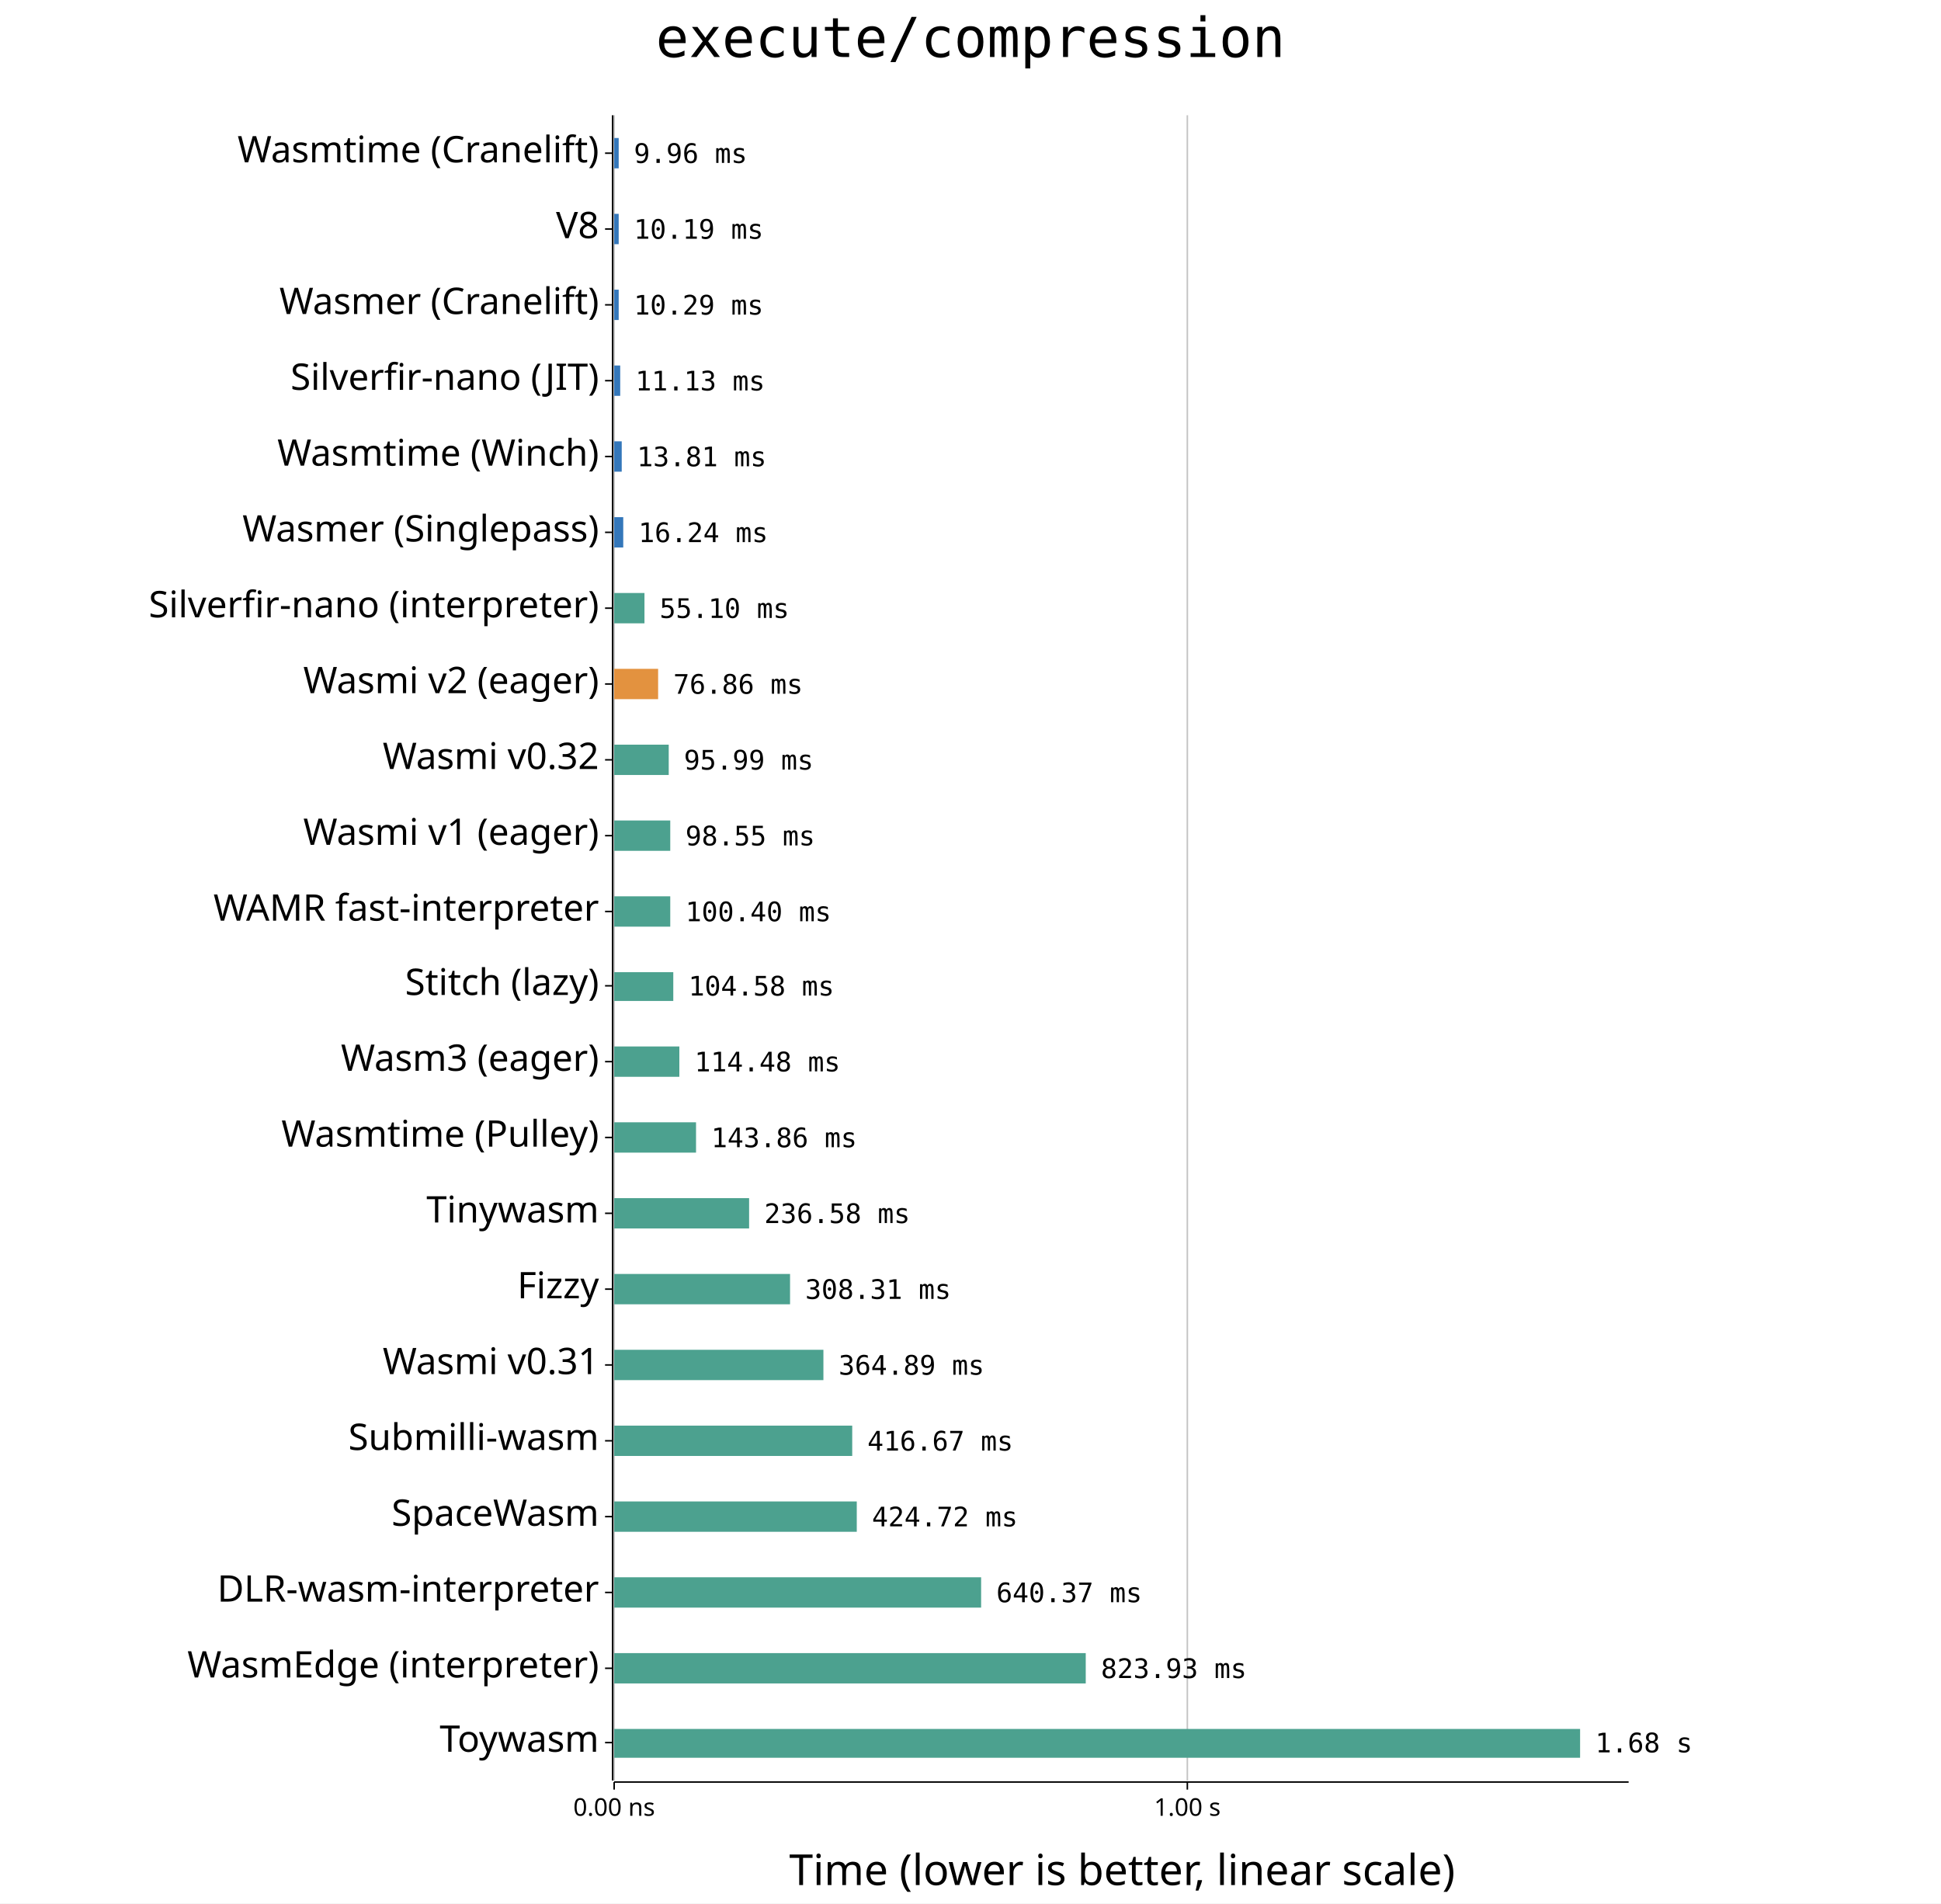
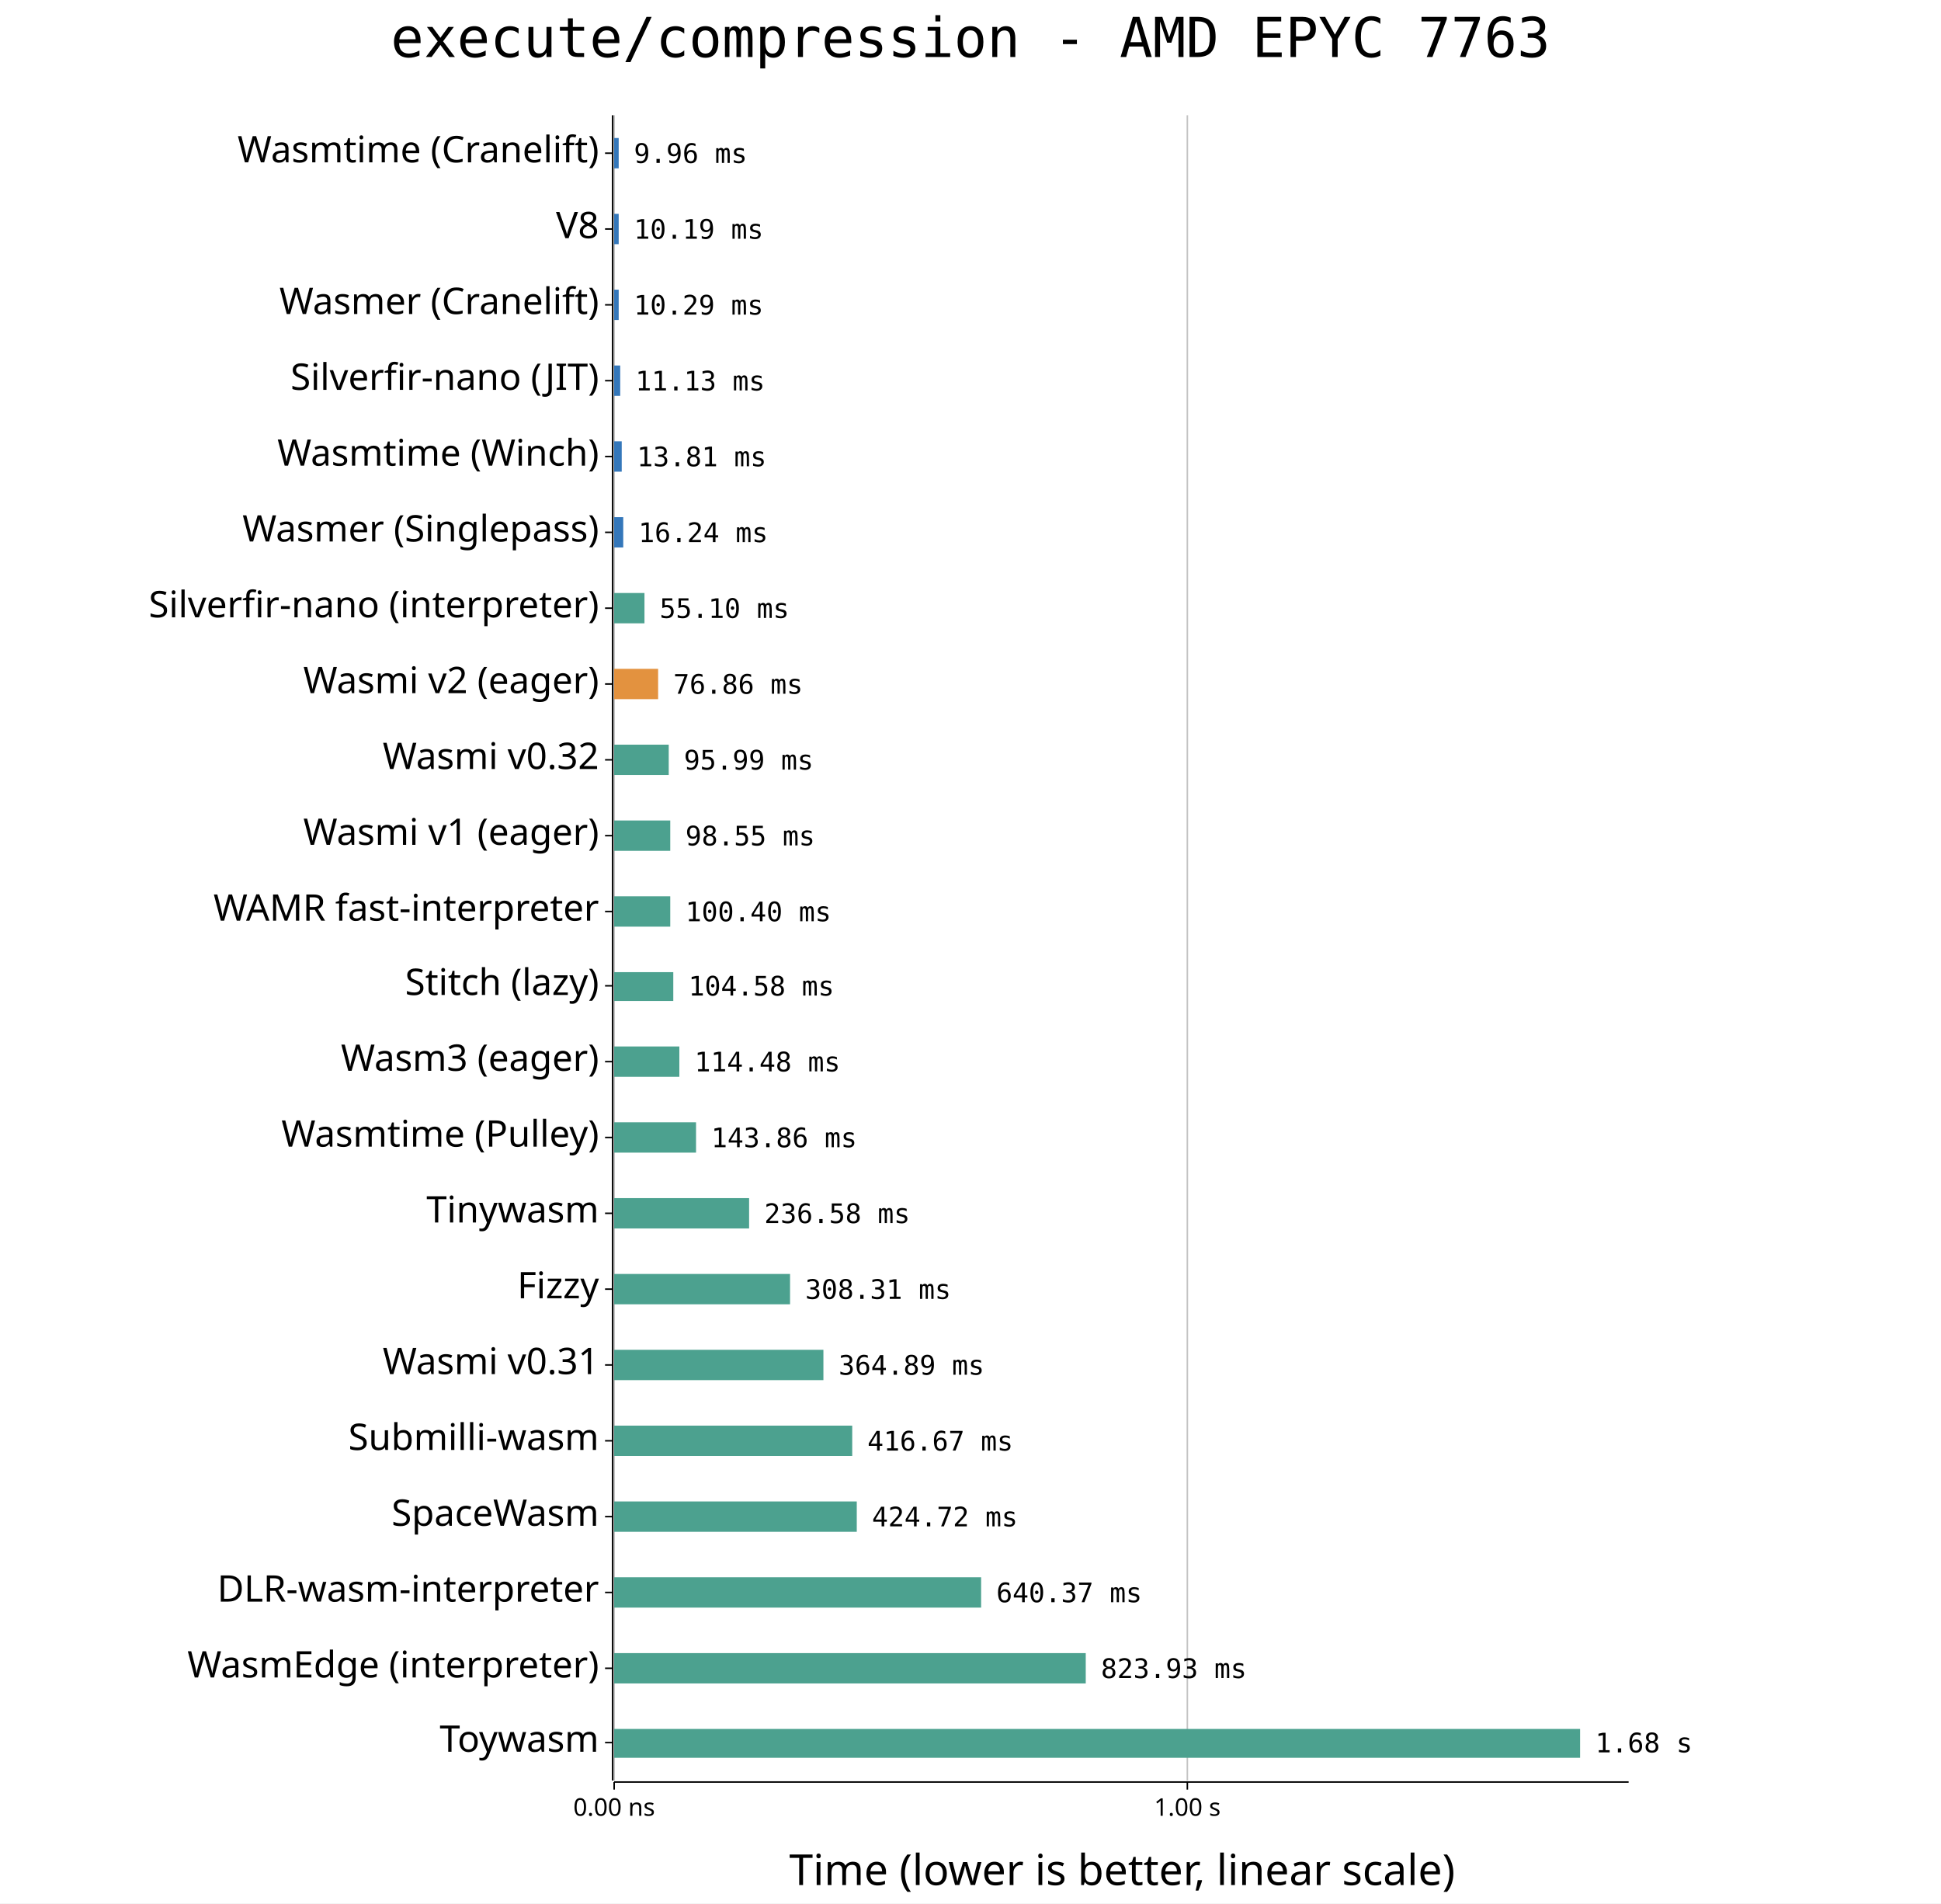
<svg xmlns="http://www.w3.org/2000/svg" width="1280" height="1255" viewBox="0 0 1280 1255">
  <rect x="0" y="0" width="1280" height="1255" opacity="1" fill="#FFFFFF" stroke="none" />
  <text x="640" y="10" dy="0.76em" text-anchor="middle" font-family="monospace" font-size="36.29" opacity="1" fill="#000000">
- execute/compression
+ execute/compression - AMD EPYC 7763
</text>
  <line opacity="0.1" stroke="#000000" stroke-width="1" x1="405" y1="1174" x2="405" y2="76" />
  <line opacity="0.1" stroke="#000000" stroke-width="1" x1="783" y1="1174" x2="783" y2="76" />
  <text x="5" y="625" dy="0.76em" text-anchor="middle" font-family="sans-serif" font-size="28.226" opacity="1" fill="#000000" transform="rotate(270, 5, 625)">

</text>
  <text x="740" y="1250" dy="-0.5ex" text-anchor="middle" font-family="sans-serif" font-size="28.226" opacity="1" fill="#000000">
Time (lower is better, linear scale)
</text>
  <line opacity="0.15" stroke="#000000" stroke-width="1" x1="405" y1="1174" x2="405" y2="76" />
  <line opacity="0.15" stroke="#000000" stroke-width="1" x1="783" y1="1174" x2="783" y2="76" />
  <polyline fill="none" opacity="1" stroke="#000000" stroke-width="1" points="404,76 404,1174 " />
  <text x="395" y="1149" dy="0.5ex" text-anchor="end" font-family="sans-serif" font-size="24.194" opacity="1" fill="#000000">
Toywasm
</text>
  <polyline fill="none" opacity="1" stroke="#000000" stroke-width="1" points="399,1149 404,1149 " />
  <text x="395" y="1100" dy="0.5ex" text-anchor="end" font-family="sans-serif" font-size="24.194" opacity="1" fill="#000000">
WasmEdge (interpreter)
</text>
  <polyline fill="none" opacity="1" stroke="#000000" stroke-width="1" points="399,1100 404,1100 " />
  <text x="395" y="1050" dy="0.5ex" text-anchor="end" font-family="sans-serif" font-size="24.194" opacity="1" fill="#000000">
DLR-wasm-interpreter
</text>
  <polyline fill="none" opacity="1" stroke="#000000" stroke-width="1" points="399,1050 404,1050 " />
  <text x="395" y="1000" dy="0.5ex" text-anchor="end" font-family="sans-serif" font-size="24.194" opacity="1" fill="#000000">
SpaceWasm
</text>
  <polyline fill="none" opacity="1" stroke="#000000" stroke-width="1" points="399,1000 404,1000 " />
  <text x="395" y="950" dy="0.5ex" text-anchor="end" font-family="sans-serif" font-size="24.194" opacity="1" fill="#000000">
Submilli-wasm
</text>
  <polyline fill="none" opacity="1" stroke="#000000" stroke-width="1" points="399,950 404,950 " />
  <text x="395" y="900" dy="0.5ex" text-anchor="end" font-family="sans-serif" font-size="24.194" opacity="1" fill="#000000">
Wasmi v0.31
</text>
  <polyline fill="none" opacity="1" stroke="#000000" stroke-width="1" points="399,900 404,900 " />
  <text x="395" y="850" dy="0.5ex" text-anchor="end" font-family="sans-serif" font-size="24.194" opacity="1" fill="#000000">
Fizzy
</text>
  <polyline fill="none" opacity="1" stroke="#000000" stroke-width="1" points="399,850 404,850 " />
  <text x="395" y="800" dy="0.5ex" text-anchor="end" font-family="sans-serif" font-size="24.194" opacity="1" fill="#000000">
Tinywasm
</text>
  <polyline fill="none" opacity="1" stroke="#000000" stroke-width="1" points="399,800 404,800 " />
  <text x="395" y="750" dy="0.5ex" text-anchor="end" font-family="sans-serif" font-size="24.194" opacity="1" fill="#000000">
Wasmtime (Pulley)
</text>
  <polyline fill="none" opacity="1" stroke="#000000" stroke-width="1" points="399,750 404,750 " />
  <text x="395" y="700" dy="0.5ex" text-anchor="end" font-family="sans-serif" font-size="24.194" opacity="1" fill="#000000">
Wasm3 (eager)
</text>
  <polyline fill="none" opacity="1" stroke="#000000" stroke-width="1" points="399,700 404,700 " />
  <text x="395" y="650" dy="0.5ex" text-anchor="end" font-family="sans-serif" font-size="24.194" opacity="1" fill="#000000">
Stitch (lazy)
</text>
  <polyline fill="none" opacity="1" stroke="#000000" stroke-width="1" points="399,650 404,650 " />
  <text x="395" y="601" dy="0.5ex" text-anchor="end" font-family="sans-serif" font-size="24.194" opacity="1" fill="#000000">
WAMR fast-interpreter
</text>
  <polyline fill="none" opacity="1" stroke="#000000" stroke-width="1" points="399,601 404,601 " />
  <text x="395" y="551" dy="0.5ex" text-anchor="end" font-family="sans-serif" font-size="24.194" opacity="1" fill="#000000">
Wasmi v1 (eager)
</text>
  <polyline fill="none" opacity="1" stroke="#000000" stroke-width="1" points="399,551 404,551 " />
  <text x="395" y="501" dy="0.5ex" text-anchor="end" font-family="sans-serif" font-size="24.194" opacity="1" fill="#000000">
Wasmi v0.32
</text>
  <polyline fill="none" opacity="1" stroke="#000000" stroke-width="1" points="399,501 404,501 " />
  <text x="395" y="451" dy="0.5ex" text-anchor="end" font-family="sans-serif" font-size="24.194" opacity="1" fill="#000000">
Wasmi v2 (eager)
</text>
  <polyline fill="none" opacity="1" stroke="#000000" stroke-width="1" points="399,451 404,451 " />
  <text x="395" y="401" dy="0.5ex" text-anchor="end" font-family="sans-serif" font-size="24.194" opacity="1" fill="#000000">
Silverfir-nano (interpreter)
</text>
  <polyline fill="none" opacity="1" stroke="#000000" stroke-width="1" points="399,401 404,401 " />
  <text x="395" y="351" dy="0.5ex" text-anchor="end" font-family="sans-serif" font-size="24.194" opacity="1" fill="#000000">
Wasmer (Singlepass)
</text>
  <polyline fill="none" opacity="1" stroke="#000000" stroke-width="1" points="399,351 404,351 " />
  <text x="395" y="301" dy="0.5ex" text-anchor="end" font-family="sans-serif" font-size="24.194" opacity="1" fill="#000000">
Wasmtime (Winch)
</text>
  <polyline fill="none" opacity="1" stroke="#000000" stroke-width="1" points="399,301 404,301 " />
  <text x="395" y="251" dy="0.5ex" text-anchor="end" font-family="sans-serif" font-size="24.194" opacity="1" fill="#000000">
Silverfir-nano (JIT)
</text>
  <polyline fill="none" opacity="1" stroke="#000000" stroke-width="1" points="399,251 404,251 " />
  <text x="395" y="201" dy="0.5ex" text-anchor="end" font-family="sans-serif" font-size="24.194" opacity="1" fill="#000000">
Wasmer (Cranelift)
</text>
  <polyline fill="none" opacity="1" stroke="#000000" stroke-width="1" points="399,201 404,201 " />
  <text x="395" y="151" dy="0.5ex" text-anchor="end" font-family="sans-serif" font-size="24.194" opacity="1" fill="#000000">
V8
</text>
  <polyline fill="none" opacity="1" stroke="#000000" stroke-width="1" points="399,151 404,151 " />
  <text x="395" y="101" dy="0.5ex" text-anchor="end" font-family="sans-serif" font-size="24.194" opacity="1" fill="#000000">
Wasmtime (Cranelift)
</text>
  <polyline fill="none" opacity="1" stroke="#000000" stroke-width="1" points="399,101 404,101 " />
  <polyline fill="none" opacity="1" stroke="#000000" stroke-width="1" points="405,1175 1074,1175 " />
  <text x="405" y="1185" dy="0.76em" text-anchor="middle" font-family="sans-serif" font-size="16.129" opacity="1" fill="#000000">
0.00 ns
</text>
  <polyline fill="none" opacity="1" stroke="#000000" stroke-width="1" points="405,1175 405,1180 " />
  <text x="783" y="1185" dy="0.76em" text-anchor="middle" font-family="sans-serif" font-size="16.129" opacity="1" fill="#000000">
1.00 s
</text>
  <polyline fill="none" opacity="1" stroke="#000000" stroke-width="1" points="783,1175 783,1180 " />
-   <rect x="405" y="840" width="116" height="20" opacity="1" fill="#4CA18F" stroke="none" />
-   <rect x="405" y="491" width="36" height="20" opacity="1" fill="#4CA18F" stroke="none" />
-   <rect x="405" y="740" width="54" height="20" opacity="1" fill="#4CA18F" stroke="none" />
-   <rect x="405" y="641" width="39" height="19" opacity="1" fill="#4CA18F" stroke="none" />
-   <rect x="405" y="1140" width="637" height="19" opacity="1" fill="#4CA18F" stroke="none" />
-   <rect x="405" y="541" width="37" height="20" opacity="1" fill="#4CA18F" stroke="none" />
-   <rect x="405" y="441" width="29" height="20" opacity="1" fill="#E3923F" stroke="none" />
-   <rect x="405" y="91" width="3" height="20" opacity="1" fill="#3477BA" stroke="none" />
-   <rect x="405" y="391" width="20" height="20" opacity="1" fill="#4CA18F" stroke="none" />
  <rect x="405" y="1040" width="242" height="20" opacity="1" fill="#4CA18F" stroke="none" />
  <rect x="405" y="890" width="138" height="20" opacity="1" fill="#4CA18F" stroke="none" />
+   <rect x="405" y="391" width="20" height="20" opacity="1" fill="#4CA18F" stroke="none" />
  <rect x="405" y="341" width="6" height="20" opacity="1" fill="#3477BA" stroke="none" />
+   <rect x="405" y="690" width="43" height="20" opacity="1" fill="#4CA18F" stroke="none" />
+   <rect x="405" y="990" width="160" height="20" opacity="1" fill="#4CA18F" stroke="none" />
+   <rect x="405" y="541" width="37" height="20" opacity="1" fill="#4CA18F" stroke="none" />
+   <rect x="405" y="241" width="4" height="20" opacity="1" fill="#3477BA" stroke="none" />
+   <rect x="405" y="291" width="5" height="20" opacity="1" fill="#3477BA" stroke="none" />
+   <rect x="405" y="141" width="3" height="20" opacity="1" fill="#3477BA" stroke="none" />
+   <rect x="405" y="940" width="157" height="20" opacity="1" fill="#4CA18F" stroke="none" />
  <rect x="405" y="191" width="3" height="20" opacity="1" fill="#3477BA" stroke="none" />
-   <rect x="405" y="291" width="5" height="20" opacity="1" fill="#3477BA" stroke="none" />
  <rect x="405" y="1090" width="311" height="20" opacity="1" fill="#4CA18F" stroke="none" />
  <rect x="405" y="790" width="89" height="20" opacity="1" fill="#4CA18F" stroke="none" />
-   <rect x="405" y="940" width="157" height="20" opacity="1" fill="#4CA18F" stroke="none" />
-   <rect x="405" y="141" width="3" height="20" opacity="1" fill="#3477BA" stroke="none" />
-   <rect x="405" y="241" width="4" height="20" opacity="1" fill="#3477BA" stroke="none" />
  <rect x="405" y="591" width="37" height="20" opacity="1" fill="#4CA18F" stroke="none" />
-   <rect x="405" y="990" width="160" height="20" opacity="1" fill="#4CA18F" stroke="none" />
-   <rect x="405" y="690" width="43" height="20" opacity="1" fill="#4CA18F" stroke="none" />
+   <rect x="405" y="840" width="116" height="20" opacity="1" fill="#4CA18F" stroke="none" />
+   <rect x="405" y="641" width="39" height="19" opacity="1" fill="#4CA18F" stroke="none" />
+   <rect x="405" y="740" width="54" height="20" opacity="1" fill="#4CA18F" stroke="none" />
+   <rect x="405" y="1140" width="637" height="19" opacity="1" fill="#4CA18F" stroke="none" />
+   <rect x="405" y="91" width="3" height="20" opacity="1" fill="#3477BA" stroke="none" />
+   <rect x="405" y="441" width="29" height="20" opacity="1" fill="#E3923F" stroke="none" />
+   <rect x="405" y="491" width="36" height="20" opacity="1" fill="#4CA18F" stroke="none" />
  <text x="1052" y="1151" dy="0.5ex" text-anchor="start" font-family="monospace" font-size="17.742" opacity="1" fill="#000000">
1.68 s
</text>
  <text x="726" y="1102" dy="0.5ex" text-anchor="start" font-family="monospace" font-size="17.742" opacity="1" fill="#000000">
823.93 ms
</text>
  <text x="657" y="1052" dy="0.5ex" text-anchor="start" font-family="monospace" font-size="17.742" opacity="1" fill="#000000">
640.37 ms
</text>
  <text x="575" y="1002" dy="0.5ex" text-anchor="start" font-family="monospace" font-size="17.742" opacity="1" fill="#000000">
424.72 ms
</text>
  <text x="572" y="952" dy="0.5ex" text-anchor="start" font-family="monospace" font-size="17.742" opacity="1" fill="#000000">
416.67 ms
</text>
  <text x="553" y="902" dy="0.5ex" text-anchor="start" font-family="monospace" font-size="17.742" opacity="1" fill="#000000">
364.89 ms
</text>
  <text x="531" y="852" dy="0.5ex" text-anchor="start" font-family="monospace" font-size="17.742" opacity="1" fill="#000000">
308.31 ms
</text>
  <text x="504" y="802" dy="0.5ex" text-anchor="start" font-family="monospace" font-size="17.742" opacity="1" fill="#000000">
236.58 ms
</text>
  <text x="469" y="752" dy="0.5ex" text-anchor="start" font-family="monospace" font-size="17.742" opacity="1" fill="#000000">
143.86 ms
</text>
  <text x="458" y="702" dy="0.5ex" text-anchor="start" font-family="monospace" font-size="17.742" opacity="1" fill="#000000">
114.48 ms
</text>
  <text x="454" y="652" dy="0.5ex" text-anchor="start" font-family="monospace" font-size="17.742" opacity="1" fill="#000000">
104.58 ms
</text>
  <text x="452" y="603" dy="0.5ex" text-anchor="start" font-family="monospace" font-size="17.742" opacity="1" fill="#000000">
100.40 ms
</text>
  <text x="452" y="553" dy="0.5ex" text-anchor="start" font-family="monospace" font-size="17.742" opacity="1" fill="#000000">
98.55 ms
</text>
  <text x="451" y="503" dy="0.5ex" text-anchor="start" font-family="monospace" font-size="17.742" opacity="1" fill="#000000">
95.99 ms
</text>
  <text x="444" y="453" dy="0.5ex" text-anchor="start" font-family="monospace" font-size="17.742" opacity="1" fill="#000000">
76.86 ms
</text>
  <text x="435" y="403" dy="0.5ex" text-anchor="start" font-family="monospace" font-size="17.742" opacity="1" fill="#000000">
55.10 ms
</text>
  <text x="421" y="353" dy="0.5ex" text-anchor="start" font-family="monospace" font-size="17.742" opacity="1" fill="#000000">
16.24 ms
</text>
  <text x="420" y="303" dy="0.5ex" text-anchor="start" font-family="monospace" font-size="17.742" opacity="1" fill="#000000">
13.81 ms
</text>
  <text x="419" y="253" dy="0.5ex" text-anchor="start" font-family="monospace" font-size="17.742" opacity="1" fill="#000000">
11.13 ms
</text>
  <text x="418" y="203" dy="0.5ex" text-anchor="start" font-family="monospace" font-size="17.742" opacity="1" fill="#000000">
10.29 ms
</text>
  <text x="418" y="153" dy="0.5ex" text-anchor="start" font-family="monospace" font-size="17.742" opacity="1" fill="#000000">
10.19 ms
</text>
  <text x="418" y="103" dy="0.5ex" text-anchor="start" font-family="monospace" font-size="17.742" opacity="1" fill="#000000">
9.96 ms
</text>
</svg>
